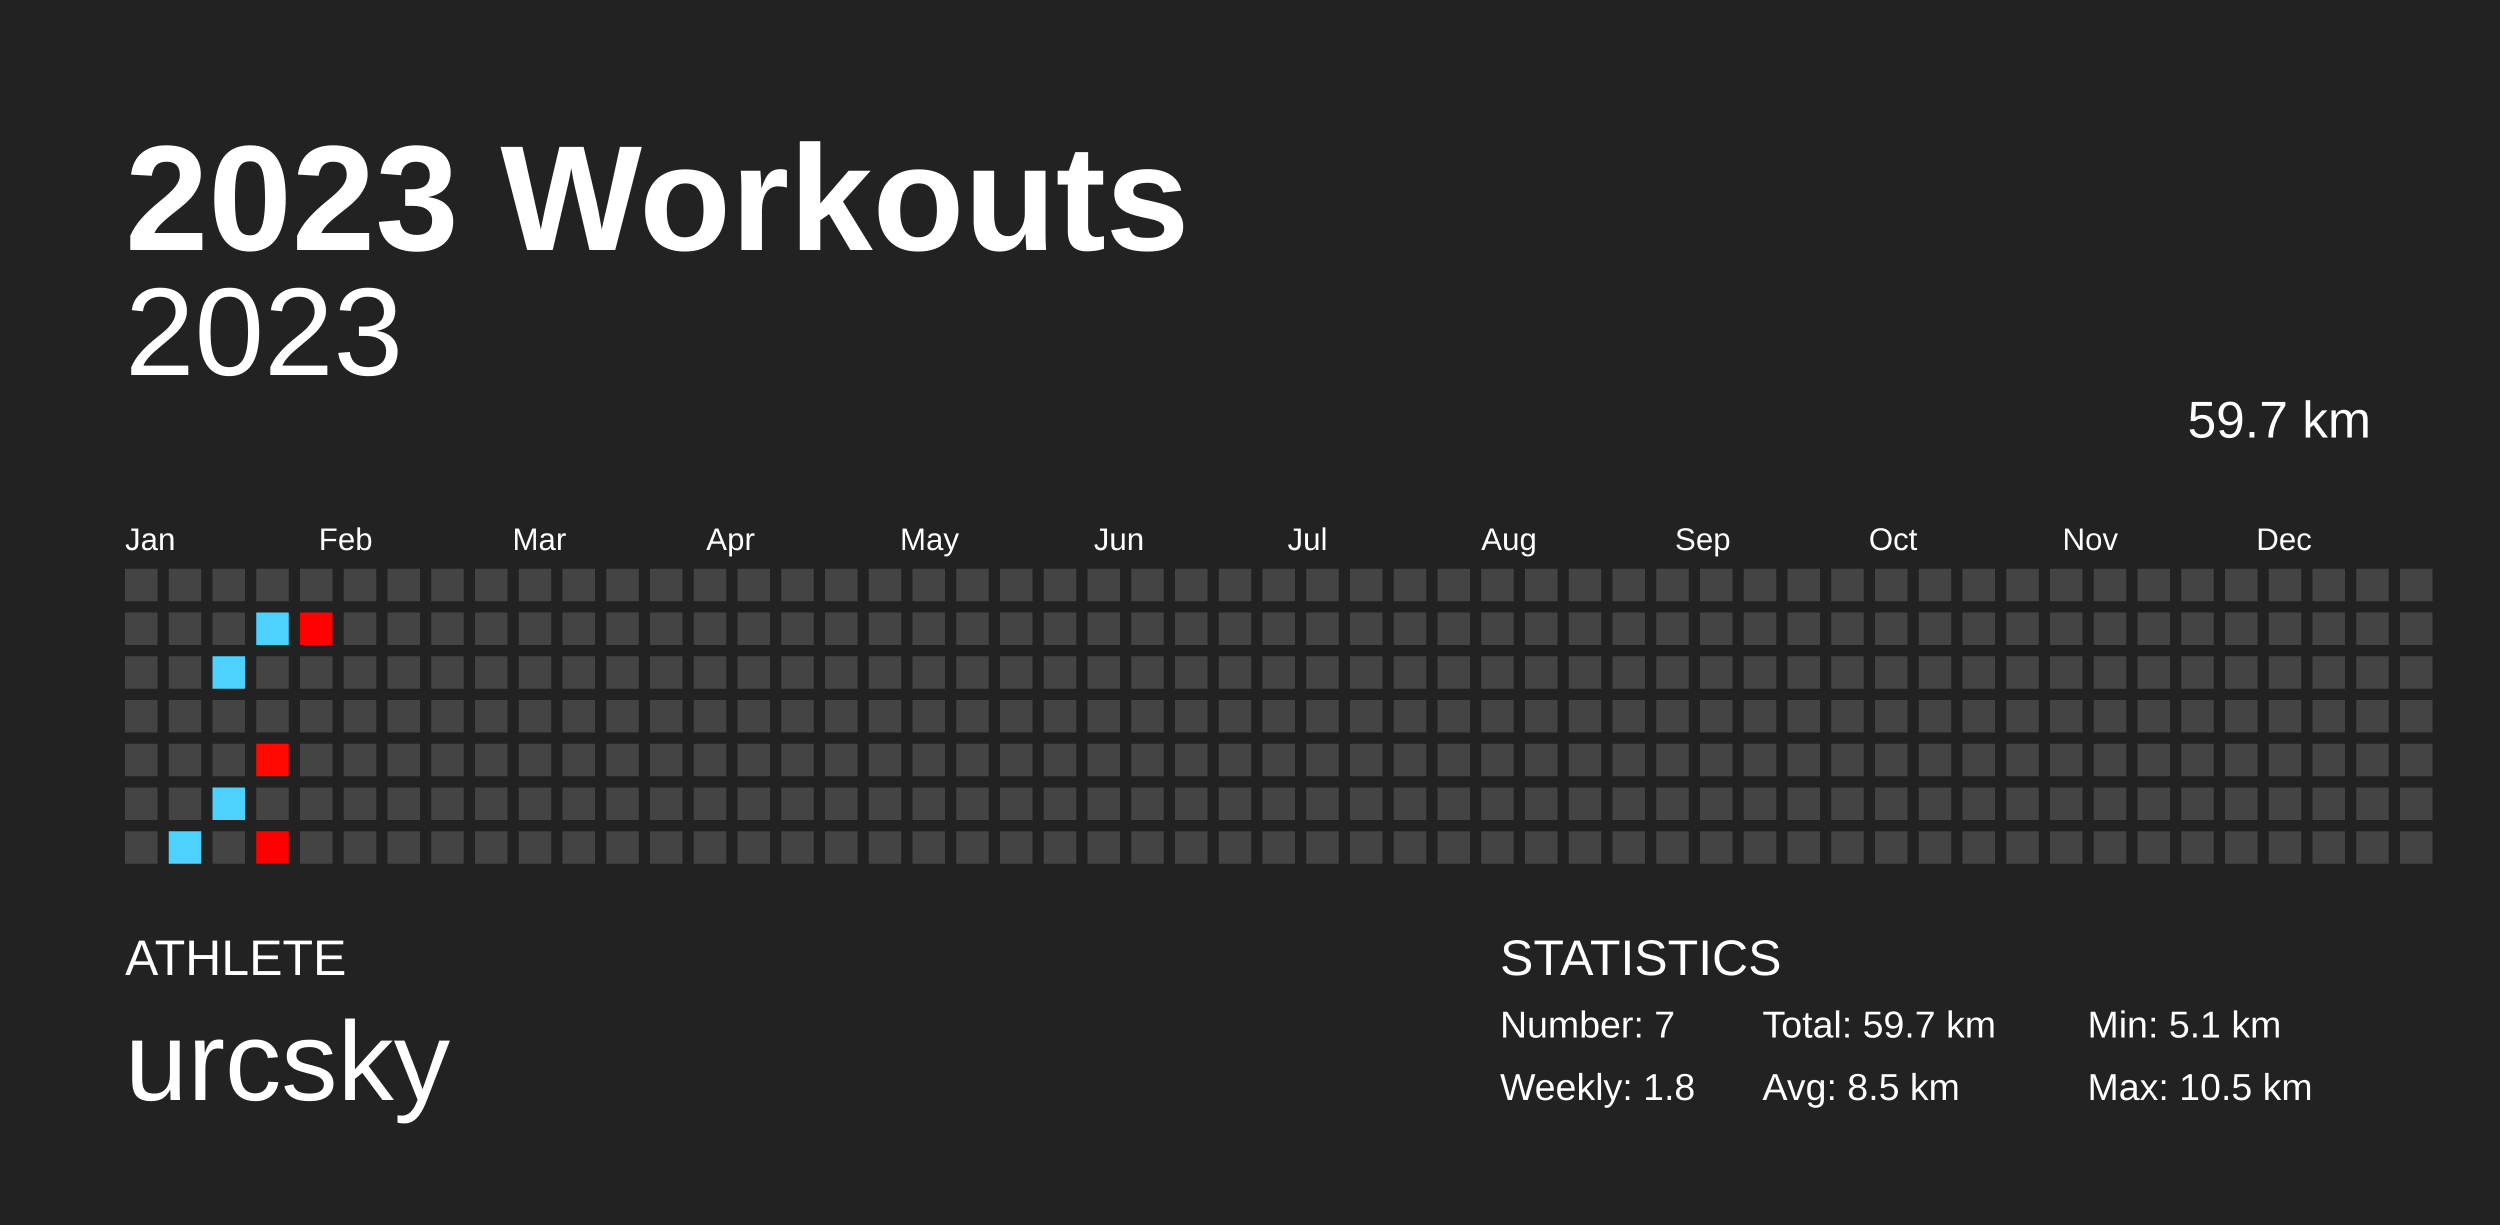
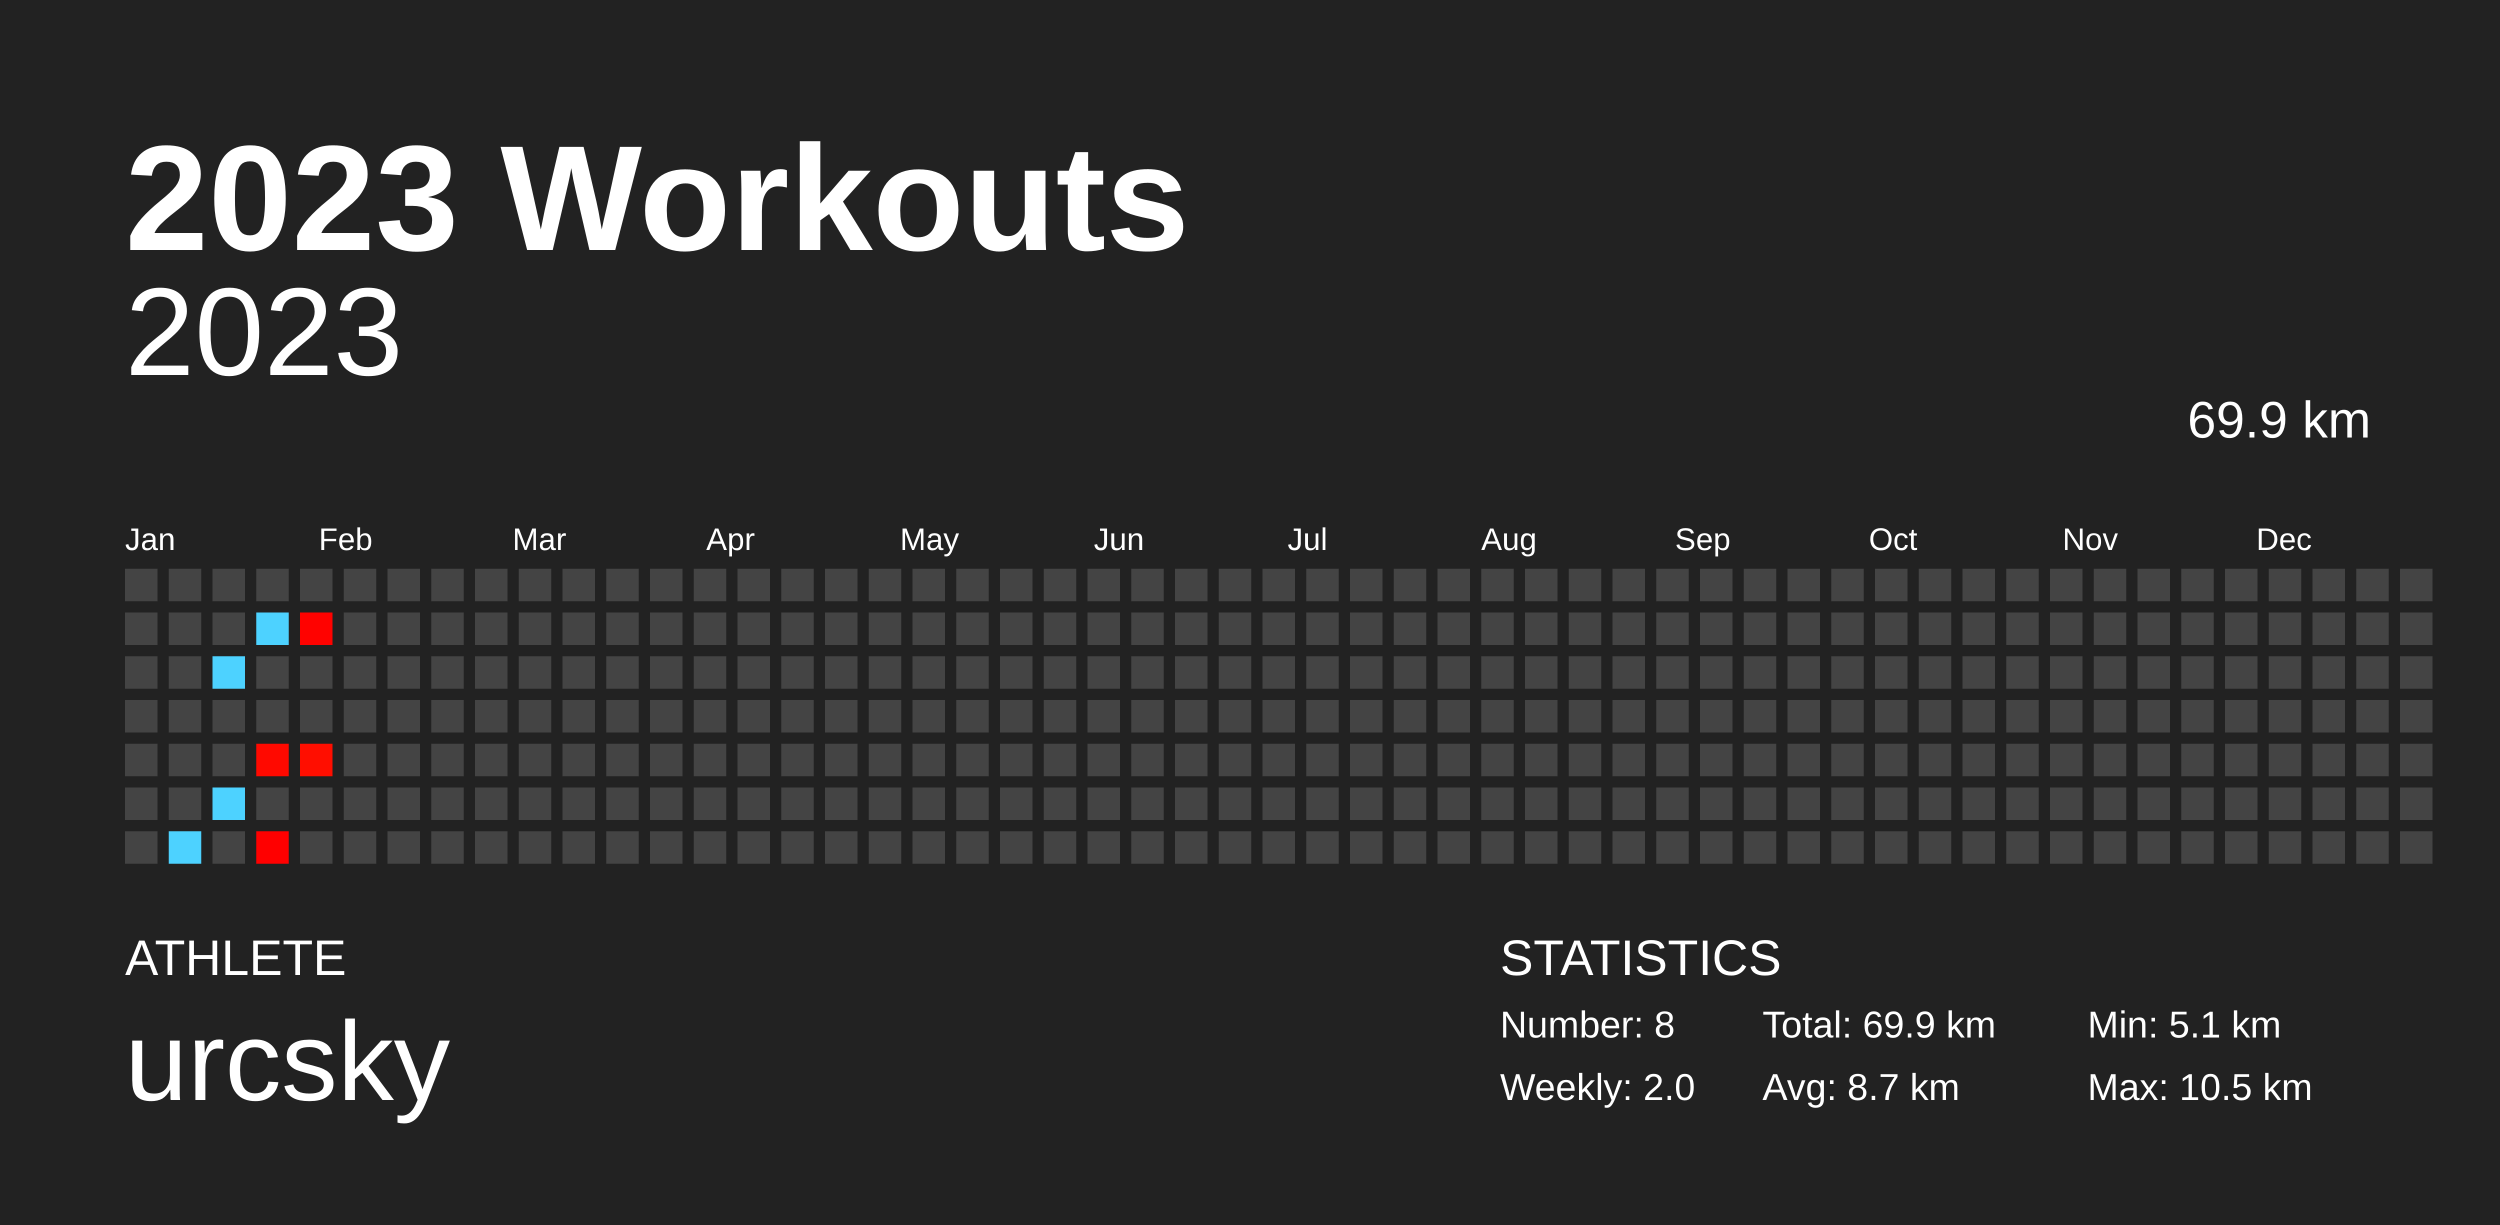
<svg xmlns="http://www.w3.org/2000/svg" baseProfile="full" height="98mm" version="1.1" viewBox="0,0,200,98" width="200mm">
  <defs />
  <rect fill="#222222" height="98" width="200" x="0" y="0" />
  <text fill="#FFFFFF" style="font-size:12px; font-family:Arial; font-weight:bold;" x="10" y="20">2023 Workouts</text>
  <text fill="#FFFFFF" style="font-size:4px; font-family:Arial" x="10" y="78">ATHLETE</text>
  <text fill="#FFFFFF" style="font-size:9px; font-family:Arial" x="10" y="88">urcsky</text>
  <text fill="#FFFFFF" style="font-size:4px; font-family:Arial" x="120" y="78">STATISTICS</text>
-   <text fill="#FFFFFF" style="font-size:3px; font-family:Arial" x="120" y="83">Number: 7</text>
-   <text fill="#FFFFFF" style="font-size:3px; font-family:Arial" x="120" y="88">Weekly: 1.8</text>
-   <text fill="#FFFFFF" style="font-size:3px; font-family:Arial" x="141" y="83">Total: 59.7 km</text>
-   <text fill="#FFFFFF" style="font-size:3px; font-family:Arial" x="141" y="88">Avg: 8.5 km</text>
+   <text fill="#FFFFFF" style="font-size:3px; font-family:Arial" x="120" y="83">Number: 8</text>
+   <text fill="#FFFFFF" style="font-size:3px; font-family:Arial" x="120" y="88">Weekly: 2.0</text>
+   <text fill="#FFFFFF" style="font-size:3px; font-family:Arial" x="141" y="83">Total: 69.9 km</text>
+   <text fill="#FFFFFF" style="font-size:3px; font-family:Arial" x="141" y="88">Avg: 8.7 km</text>
  <text fill="#FFFFFF" style="font-size:3px; font-family:Arial" x="167" y="83">Min: 5.1 km</text>
  <text fill="#FFFFFF" style="font-size:3px; font-family:Arial" x="167" y="88">Max: 10.5 km</text>
  <text alignment-baseline="hanging" fill="#FFFFFF" style="font-size:10.0px; font-family:Arial;" x="10" y="30">2023</text>
-   <text alignment-baseline="hanging" fill="#FFFFFF" style="font-size:4.125px; font-family:Arial;" x="175" y="35">59.7 km</text>
+   <text alignment-baseline="hanging" fill="#FFFFFF" style="font-size:4.125px; font-family:Arial;" x="175" y="35">69.9 km</text>
  <text fill="#FFFFFF" style="font-size:2.5px; font-family:Arial" x="10.0" y="44">Jan</text>
  <text fill="#FFFFFF" style="font-size:2.5px; font-family:Arial" x="25.5" y="44">Feb</text>
  <text fill="#FFFFFF" style="font-size:2.5px; font-family:Arial" x="41.0" y="44">Mar</text>
  <text fill="#FFFFFF" style="font-size:2.5px; font-family:Arial" x="56.5" y="44">Apr</text>
  <text fill="#FFFFFF" style="font-size:2.5px; font-family:Arial" x="72.0" y="44">May</text>
  <text fill="#FFFFFF" style="font-size:2.5px; font-family:Arial" x="87.5" y="44">Jun</text>
  <text fill="#FFFFFF" style="font-size:2.5px; font-family:Arial" x="103.0" y="44">Jul</text>
  <text fill="#FFFFFF" style="font-size:2.5px; font-family:Arial" x="118.5" y="44">Aug</text>
  <text fill="#FFFFFF" style="font-size:2.5px; font-family:Arial" x="134.0" y="44">Sep</text>
  <text fill="#FFFFFF" style="font-size:2.5px; font-family:Arial" x="149.5" y="44">Oct</text>
  <text fill="#FFFFFF" style="font-size:2.5px; font-family:Arial" x="165.0" y="44">Nov</text>
  <text fill="#FFFFFF" style="font-size:2.5px; font-family:Arial" x="180.5" y="44">Dec</text>
  <rect fill="#444444" height="2.6" width="2.6" x="10.0" y="45.5" />
  <rect fill="#444444" height="2.6" width="2.6" x="10.0" y="49.0" />
  <rect fill="#444444" height="2.6" width="2.6" x="10.0" y="52.5" />
  <rect fill="#444444" height="2.6" width="2.6" x="10.0" y="56.0" />
  <rect fill="#444444" height="2.6" width="2.6" x="10.0" y="59.5" />
  <rect fill="#444444" height="2.6" width="2.6" x="10.0" y="63.0" />
  <rect fill="#444444" height="2.6" width="2.6" x="10.0" y="66.5" />
  <rect fill="#444444" height="2.6" width="2.6" x="13.5" y="45.5" />
  <rect fill="#444444" height="2.6" width="2.6" x="13.5" y="49.0" />
  <rect fill="#444444" height="2.6" width="2.6" x="13.5" y="52.5" />
  <rect fill="#444444" height="2.6" width="2.6" x="13.5" y="56.0" />
  <rect fill="#444444" height="2.6" width="2.6" x="13.5" y="59.5" />
  <rect fill="#444444" height="2.6" width="2.6" x="13.5" y="63.0" />
  <rect fill="#4dd2ff" height="2.6" width="2.6" x="13.5" y="66.5" />
  <rect fill="#444444" height="2.6" width="2.6" x="17.0" y="45.5" />
  <rect fill="#444444" height="2.6" width="2.6" x="17.0" y="49.0" />
  <rect fill="#4dd2ff" height="2.6" width="2.6" x="17.0" y="52.5" />
  <rect fill="#444444" height="2.6" width="2.6" x="17.0" y="56.0" />
  <rect fill="#444444" height="2.6" width="2.6" x="17.0" y="59.5" />
  <rect fill="#4dd2ff" height="2.6" width="2.6" x="17.0" y="63.0" />
  <rect fill="#444444" height="2.6" width="2.6" x="17.0" y="66.5" />
  <rect fill="#444444" height="2.6" width="2.6" x="20.5" y="45.5" />
  <rect fill="#4dd2ff" height="2.6" width="2.6" x="20.5" y="49.0" />
  <rect fill="#444444" height="2.6" width="2.6" x="20.5" y="52.5" />
  <rect fill="#444444" height="2.6" width="2.6" x="20.5" y="56.0" />
  <rect fill="#ff0900" height="2.6" width="2.6" x="20.5" y="59.5" />
  <rect fill="#444444" height="2.6" width="2.6" x="20.5" y="63.0" />
  <rect fill="#ff0000" height="2.6" width="2.6" x="20.5" y="66.5" />
  <rect fill="#444444" height="2.6" width="2.6" x="24.0" y="45.5" />
  <rect fill="#ff0200" height="2.6" width="2.6" x="24.0" y="49.0" />
  <rect fill="#444444" height="2.6" width="2.6" x="24.0" y="52.5" />
  <rect fill="#444444" height="2.6" width="2.6" x="24.0" y="56.0" />
-   <rect fill="#444444" height="2.6" width="2.6" x="24.0" y="59.5" />
+   <rect fill="#ff0e00" height="2.6" width="2.6" x="24.0" y="59.5" />
  <rect fill="#444444" height="2.6" width="2.6" x="24.0" y="63.0" />
  <rect fill="#444444" height="2.6" width="2.6" x="24.0" y="66.5" />
  <rect fill="#444444" height="2.6" width="2.6" x="27.5" y="45.5" />
  <rect fill="#444444" height="2.6" width="2.6" x="27.5" y="49.0" />
  <rect fill="#444444" height="2.6" width="2.6" x="27.5" y="52.5" />
  <rect fill="#444444" height="2.6" width="2.6" x="27.5" y="56.0" />
  <rect fill="#444444" height="2.6" width="2.6" x="27.5" y="59.5" />
  <rect fill="#444444" height="2.6" width="2.6" x="27.5" y="63.0" />
  <rect fill="#444444" height="2.6" width="2.6" x="27.5" y="66.5" />
  <rect fill="#444444" height="2.6" width="2.6" x="31.0" y="45.5" />
  <rect fill="#444444" height="2.6" width="2.6" x="31.0" y="49.0" />
  <rect fill="#444444" height="2.6" width="2.6" x="31.0" y="52.5" />
  <rect fill="#444444" height="2.6" width="2.6" x="31.0" y="56.0" />
  <rect fill="#444444" height="2.6" width="2.6" x="31.0" y="59.5" />
  <rect fill="#444444" height="2.6" width="2.6" x="31.0" y="63.0" />
  <rect fill="#444444" height="2.6" width="2.6" x="31.0" y="66.5" />
  <rect fill="#444444" height="2.6" width="2.6" x="34.5" y="45.5" />
  <rect fill="#444444" height="2.6" width="2.6" x="34.5" y="49.0" />
  <rect fill="#444444" height="2.6" width="2.6" x="34.5" y="52.5" />
  <rect fill="#444444" height="2.6" width="2.6" x="34.5" y="56.0" />
  <rect fill="#444444" height="2.6" width="2.6" x="34.5" y="59.5" />
  <rect fill="#444444" height="2.6" width="2.6" x="34.5" y="63.0" />
  <rect fill="#444444" height="2.6" width="2.6" x="34.5" y="66.5" />
  <rect fill="#444444" height="2.6" width="2.6" x="38.0" y="45.5" />
  <rect fill="#444444" height="2.6" width="2.6" x="38.0" y="49.0" />
  <rect fill="#444444" height="2.6" width="2.6" x="38.0" y="52.5" />
  <rect fill="#444444" height="2.6" width="2.6" x="38.0" y="56.0" />
  <rect fill="#444444" height="2.6" width="2.6" x="38.0" y="59.5" />
  <rect fill="#444444" height="2.6" width="2.6" x="38.0" y="63.0" />
  <rect fill="#444444" height="2.6" width="2.6" x="38.0" y="66.5" />
  <rect fill="#444444" height="2.6" width="2.6" x="41.5" y="45.5" />
  <rect fill="#444444" height="2.6" width="2.6" x="41.5" y="49.0" />
  <rect fill="#444444" height="2.6" width="2.6" x="41.5" y="52.5" />
  <rect fill="#444444" height="2.6" width="2.6" x="41.5" y="56.0" />
  <rect fill="#444444" height="2.6" width="2.6" x="41.5" y="59.5" />
  <rect fill="#444444" height="2.6" width="2.6" x="41.5" y="63.0" />
  <rect fill="#444444" height="2.6" width="2.6" x="41.5" y="66.5" />
  <rect fill="#444444" height="2.6" width="2.6" x="45.0" y="45.5" />
  <rect fill="#444444" height="2.6" width="2.6" x="45.0" y="49.0" />
  <rect fill="#444444" height="2.6" width="2.6" x="45.0" y="52.5" />
  <rect fill="#444444" height="2.6" width="2.6" x="45.0" y="56.0" />
  <rect fill="#444444" height="2.6" width="2.6" x="45.0" y="59.5" />
  <rect fill="#444444" height="2.6" width="2.6" x="45.0" y="63.0" />
  <rect fill="#444444" height="2.6" width="2.6" x="45.0" y="66.5" />
  <rect fill="#444444" height="2.6" width="2.6" x="48.5" y="45.5" />
  <rect fill="#444444" height="2.6" width="2.6" x="48.5" y="49.0" />
  <rect fill="#444444" height="2.6" width="2.6" x="48.5" y="52.5" />
  <rect fill="#444444" height="2.6" width="2.6" x="48.5" y="56.0" />
  <rect fill="#444444" height="2.6" width="2.6" x="48.5" y="59.5" />
  <rect fill="#444444" height="2.6" width="2.6" x="48.5" y="63.0" />
  <rect fill="#444444" height="2.6" width="2.6" x="48.5" y="66.5" />
  <rect fill="#444444" height="2.6" width="2.6" x="52.0" y="45.5" />
  <rect fill="#444444" height="2.6" width="2.6" x="52.0" y="49.0" />
  <rect fill="#444444" height="2.6" width="2.6" x="52.0" y="52.5" />
  <rect fill="#444444" height="2.6" width="2.6" x="52.0" y="56.0" />
  <rect fill="#444444" height="2.6" width="2.6" x="52.0" y="59.5" />
  <rect fill="#444444" height="2.6" width="2.6" x="52.0" y="63.0" />
  <rect fill="#444444" height="2.6" width="2.6" x="52.0" y="66.5" />
  <rect fill="#444444" height="2.6" width="2.6" x="55.5" y="45.5" />
  <rect fill="#444444" height="2.6" width="2.6" x="55.5" y="49.0" />
  <rect fill="#444444" height="2.6" width="2.6" x="55.5" y="52.5" />
  <rect fill="#444444" height="2.6" width="2.6" x="55.5" y="56.0" />
  <rect fill="#444444" height="2.6" width="2.6" x="55.5" y="59.5" />
  <rect fill="#444444" height="2.6" width="2.6" x="55.5" y="63.0" />
  <rect fill="#444444" height="2.6" width="2.6" x="55.5" y="66.5" />
  <rect fill="#444444" height="2.6" width="2.6" x="59.0" y="45.5" />
  <rect fill="#444444" height="2.6" width="2.6" x="59.0" y="49.0" />
  <rect fill="#444444" height="2.6" width="2.6" x="59.0" y="52.5" />
  <rect fill="#444444" height="2.6" width="2.6" x="59.0" y="56.0" />
  <rect fill="#444444" height="2.6" width="2.6" x="59.0" y="59.5" />
  <rect fill="#444444" height="2.6" width="2.6" x="59.0" y="63.0" />
  <rect fill="#444444" height="2.6" width="2.6" x="59.0" y="66.5" />
  <rect fill="#444444" height="2.6" width="2.6" x="62.5" y="45.5" />
  <rect fill="#444444" height="2.6" width="2.6" x="62.5" y="49.0" />
  <rect fill="#444444" height="2.6" width="2.6" x="62.5" y="52.5" />
  <rect fill="#444444" height="2.6" width="2.6" x="62.5" y="56.0" />
  <rect fill="#444444" height="2.6" width="2.6" x="62.5" y="59.5" />
  <rect fill="#444444" height="2.6" width="2.6" x="62.5" y="63.0" />
  <rect fill="#444444" height="2.6" width="2.6" x="62.5" y="66.5" />
  <rect fill="#444444" height="2.6" width="2.6" x="66.0" y="45.5" />
  <rect fill="#444444" height="2.6" width="2.6" x="66.0" y="49.0" />
  <rect fill="#444444" height="2.6" width="2.6" x="66.0" y="52.5" />
  <rect fill="#444444" height="2.6" width="2.6" x="66.0" y="56.0" />
  <rect fill="#444444" height="2.6" width="2.6" x="66.0" y="59.5" />
  <rect fill="#444444" height="2.6" width="2.6" x="66.0" y="63.0" />
  <rect fill="#444444" height="2.6" width="2.6" x="66.0" y="66.5" />
  <rect fill="#444444" height="2.6" width="2.6" x="69.5" y="45.5" />
  <rect fill="#444444" height="2.6" width="2.6" x="69.5" y="49.0" />
  <rect fill="#444444" height="2.6" width="2.6" x="69.5" y="52.5" />
  <rect fill="#444444" height="2.6" width="2.6" x="69.5" y="56.0" />
  <rect fill="#444444" height="2.6" width="2.6" x="69.5" y="59.5" />
  <rect fill="#444444" height="2.6" width="2.6" x="69.5" y="63.0" />
  <rect fill="#444444" height="2.6" width="2.6" x="69.5" y="66.5" />
  <rect fill="#444444" height="2.6" width="2.6" x="73.0" y="45.5" />
  <rect fill="#444444" height="2.6" width="2.6" x="73.0" y="49.0" />
  <rect fill="#444444" height="2.6" width="2.6" x="73.0" y="52.5" />
  <rect fill="#444444" height="2.6" width="2.6" x="73.0" y="56.0" />
  <rect fill="#444444" height="2.6" width="2.6" x="73.0" y="59.5" />
  <rect fill="#444444" height="2.6" width="2.6" x="73.0" y="63.0" />
  <rect fill="#444444" height="2.6" width="2.6" x="73.0" y="66.5" />
  <rect fill="#444444" height="2.6" width="2.6" x="76.5" y="45.5" />
  <rect fill="#444444" height="2.6" width="2.6" x="76.5" y="49.0" />
  <rect fill="#444444" height="2.6" width="2.6" x="76.5" y="52.5" />
  <rect fill="#444444" height="2.6" width="2.6" x="76.5" y="56.0" />
  <rect fill="#444444" height="2.6" width="2.6" x="76.5" y="59.5" />
  <rect fill="#444444" height="2.6" width="2.6" x="76.5" y="63.0" />
  <rect fill="#444444" height="2.6" width="2.6" x="76.5" y="66.5" />
  <rect fill="#444444" height="2.6" width="2.6" x="80.0" y="45.5" />
  <rect fill="#444444" height="2.6" width="2.6" x="80.0" y="49.0" />
  <rect fill="#444444" height="2.6" width="2.6" x="80.0" y="52.5" />
  <rect fill="#444444" height="2.6" width="2.6" x="80.0" y="56.0" />
  <rect fill="#444444" height="2.6" width="2.6" x="80.0" y="59.5" />
  <rect fill="#444444" height="2.6" width="2.6" x="80.0" y="63.0" />
  <rect fill="#444444" height="2.6" width="2.6" x="80.0" y="66.5" />
  <rect fill="#444444" height="2.6" width="2.6" x="83.5" y="45.5" />
  <rect fill="#444444" height="2.6" width="2.6" x="83.5" y="49.0" />
  <rect fill="#444444" height="2.6" width="2.6" x="83.5" y="52.5" />
  <rect fill="#444444" height="2.6" width="2.6" x="83.5" y="56.0" />
  <rect fill="#444444" height="2.6" width="2.6" x="83.5" y="59.5" />
  <rect fill="#444444" height="2.6" width="2.6" x="83.5" y="63.0" />
  <rect fill="#444444" height="2.6" width="2.6" x="83.5" y="66.5" />
  <rect fill="#444444" height="2.6" width="2.6" x="87.0" y="45.5" />
  <rect fill="#444444" height="2.6" width="2.6" x="87.0" y="49.0" />
  <rect fill="#444444" height="2.6" width="2.6" x="87.0" y="52.5" />
  <rect fill="#444444" height="2.6" width="2.6" x="87.0" y="56.0" />
  <rect fill="#444444" height="2.6" width="2.6" x="87.0" y="59.5" />
  <rect fill="#444444" height="2.6" width="2.6" x="87.0" y="63.0" />
  <rect fill="#444444" height="2.6" width="2.6" x="87.0" y="66.5" />
  <rect fill="#444444" height="2.6" width="2.6" x="90.5" y="45.5" />
  <rect fill="#444444" height="2.6" width="2.6" x="90.5" y="49.0" />
  <rect fill="#444444" height="2.6" width="2.6" x="90.5" y="52.5" />
  <rect fill="#444444" height="2.6" width="2.6" x="90.5" y="56.0" />
  <rect fill="#444444" height="2.6" width="2.6" x="90.5" y="59.5" />
  <rect fill="#444444" height="2.6" width="2.6" x="90.5" y="63.0" />
  <rect fill="#444444" height="2.6" width="2.6" x="90.5" y="66.5" />
  <rect fill="#444444" height="2.6" width="2.6" x="94.0" y="45.5" />
  <rect fill="#444444" height="2.6" width="2.6" x="94.0" y="49.0" />
  <rect fill="#444444" height="2.6" width="2.6" x="94.0" y="52.5" />
  <rect fill="#444444" height="2.6" width="2.6" x="94.0" y="56.0" />
  <rect fill="#444444" height="2.6" width="2.6" x="94.0" y="59.5" />
  <rect fill="#444444" height="2.6" width="2.6" x="94.0" y="63.0" />
  <rect fill="#444444" height="2.6" width="2.6" x="94.0" y="66.5" />
  <rect fill="#444444" height="2.6" width="2.6" x="97.5" y="45.5" />
  <rect fill="#444444" height="2.6" width="2.6" x="97.5" y="49.0" />
  <rect fill="#444444" height="2.6" width="2.6" x="97.5" y="52.5" />
  <rect fill="#444444" height="2.6" width="2.6" x="97.5" y="56.0" />
  <rect fill="#444444" height="2.6" width="2.6" x="97.5" y="59.5" />
  <rect fill="#444444" height="2.6" width="2.6" x="97.5" y="63.0" />
  <rect fill="#444444" height="2.6" width="2.6" x="97.5" y="66.5" />
  <rect fill="#444444" height="2.6" width="2.6" x="101.0" y="45.5" />
  <rect fill="#444444" height="2.6" width="2.6" x="101.0" y="49.0" />
  <rect fill="#444444" height="2.6" width="2.6" x="101.0" y="52.5" />
  <rect fill="#444444" height="2.6" width="2.6" x="101.0" y="56.0" />
  <rect fill="#444444" height="2.6" width="2.6" x="101.0" y="59.5" />
  <rect fill="#444444" height="2.6" width="2.6" x="101.0" y="63.0" />
  <rect fill="#444444" height="2.6" width="2.6" x="101.0" y="66.5" />
  <rect fill="#444444" height="2.6" width="2.6" x="104.5" y="45.5" />
  <rect fill="#444444" height="2.6" width="2.6" x="104.5" y="49.0" />
  <rect fill="#444444" height="2.6" width="2.6" x="104.5" y="52.5" />
  <rect fill="#444444" height="2.6" width="2.6" x="104.5" y="56.0" />
  <rect fill="#444444" height="2.6" width="2.6" x="104.5" y="59.5" />
  <rect fill="#444444" height="2.6" width="2.6" x="104.5" y="63.0" />
  <rect fill="#444444" height="2.6" width="2.6" x="104.5" y="66.5" />
  <rect fill="#444444" height="2.6" width="2.6" x="108.0" y="45.5" />
  <rect fill="#444444" height="2.6" width="2.6" x="108.0" y="49.0" />
  <rect fill="#444444" height="2.6" width="2.6" x="108.0" y="52.5" />
  <rect fill="#444444" height="2.6" width="2.6" x="108.0" y="56.0" />
  <rect fill="#444444" height="2.6" width="2.6" x="108.0" y="59.5" />
  <rect fill="#444444" height="2.6" width="2.6" x="108.0" y="63.0" />
  <rect fill="#444444" height="2.6" width="2.6" x="108.0" y="66.5" />
  <rect fill="#444444" height="2.6" width="2.6" x="111.5" y="45.5" />
  <rect fill="#444444" height="2.6" width="2.6" x="111.5" y="49.0" />
  <rect fill="#444444" height="2.6" width="2.6" x="111.5" y="52.5" />
  <rect fill="#444444" height="2.6" width="2.6" x="111.5" y="56.0" />
  <rect fill="#444444" height="2.6" width="2.6" x="111.5" y="59.5" />
  <rect fill="#444444" height="2.6" width="2.6" x="111.5" y="63.0" />
  <rect fill="#444444" height="2.6" width="2.6" x="111.5" y="66.5" />
  <rect fill="#444444" height="2.6" width="2.6" x="115.0" y="45.5" />
  <rect fill="#444444" height="2.6" width="2.6" x="115.0" y="49.0" />
  <rect fill="#444444" height="2.6" width="2.6" x="115.0" y="52.5" />
  <rect fill="#444444" height="2.6" width="2.6" x="115.0" y="56.0" />
  <rect fill="#444444" height="2.6" width="2.6" x="115.0" y="59.5" />
  <rect fill="#444444" height="2.6" width="2.6" x="115.0" y="63.0" />
  <rect fill="#444444" height="2.6" width="2.6" x="115.0" y="66.5" />
  <rect fill="#444444" height="2.6" width="2.6" x="118.5" y="45.5" />
  <rect fill="#444444" height="2.6" width="2.6" x="118.5" y="49.0" />
  <rect fill="#444444" height="2.6" width="2.6" x="118.5" y="52.5" />
  <rect fill="#444444" height="2.6" width="2.6" x="118.5" y="56.0" />
  <rect fill="#444444" height="2.6" width="2.6" x="118.5" y="59.5" />
  <rect fill="#444444" height="2.6" width="2.6" x="118.5" y="63.0" />
  <rect fill="#444444" height="2.6" width="2.6" x="118.5" y="66.5" />
  <rect fill="#444444" height="2.6" width="2.6" x="122.0" y="45.5" />
  <rect fill="#444444" height="2.6" width="2.6" x="122.0" y="49.0" />
  <rect fill="#444444" height="2.6" width="2.6" x="122.0" y="52.5" />
  <rect fill="#444444" height="2.6" width="2.6" x="122.0" y="56.0" />
  <rect fill="#444444" height="2.6" width="2.6" x="122.0" y="59.5" />
  <rect fill="#444444" height="2.6" width="2.6" x="122.0" y="63.0" />
  <rect fill="#444444" height="2.6" width="2.6" x="122.0" y="66.5" />
  <rect fill="#444444" height="2.6" width="2.6" x="125.5" y="45.5" />
  <rect fill="#444444" height="2.6" width="2.6" x="125.5" y="49.0" />
  <rect fill="#444444" height="2.6" width="2.6" x="125.5" y="52.5" />
  <rect fill="#444444" height="2.6" width="2.6" x="125.5" y="56.0" />
  <rect fill="#444444" height="2.6" width="2.6" x="125.5" y="59.5" />
  <rect fill="#444444" height="2.6" width="2.6" x="125.5" y="63.0" />
  <rect fill="#444444" height="2.6" width="2.6" x="125.5" y="66.5" />
  <rect fill="#444444" height="2.6" width="2.6" x="129.0" y="45.5" />
  <rect fill="#444444" height="2.6" width="2.6" x="129.0" y="49.0" />
  <rect fill="#444444" height="2.6" width="2.6" x="129.0" y="52.5" />
  <rect fill="#444444" height="2.6" width="2.6" x="129.0" y="56.0" />
  <rect fill="#444444" height="2.6" width="2.6" x="129.0" y="59.5" />
  <rect fill="#444444" height="2.6" width="2.6" x="129.0" y="63.0" />
  <rect fill="#444444" height="2.6" width="2.6" x="129.0" y="66.5" />
  <rect fill="#444444" height="2.6" width="2.6" x="132.5" y="45.5" />
  <rect fill="#444444" height="2.6" width="2.6" x="132.5" y="49.0" />
  <rect fill="#444444" height="2.6" width="2.6" x="132.5" y="52.5" />
  <rect fill="#444444" height="2.6" width="2.6" x="132.5" y="56.0" />
  <rect fill="#444444" height="2.6" width="2.6" x="132.5" y="59.5" />
  <rect fill="#444444" height="2.6" width="2.6" x="132.5" y="63.0" />
  <rect fill="#444444" height="2.6" width="2.6" x="132.5" y="66.5" />
  <rect fill="#444444" height="2.6" width="2.6" x="136.0" y="45.5" />
  <rect fill="#444444" height="2.6" width="2.6" x="136.0" y="49.0" />
  <rect fill="#444444" height="2.6" width="2.6" x="136.0" y="52.5" />
  <rect fill="#444444" height="2.6" width="2.6" x="136.0" y="56.0" />
  <rect fill="#444444" height="2.6" width="2.6" x="136.0" y="59.5" />
  <rect fill="#444444" height="2.6" width="2.6" x="136.0" y="63.0" />
  <rect fill="#444444" height="2.6" width="2.6" x="136.0" y="66.5" />
  <rect fill="#444444" height="2.6" width="2.6" x="139.5" y="45.5" />
  <rect fill="#444444" height="2.6" width="2.6" x="139.5" y="49.0" />
  <rect fill="#444444" height="2.6" width="2.6" x="139.5" y="52.5" />
  <rect fill="#444444" height="2.6" width="2.6" x="139.5" y="56.0" />
  <rect fill="#444444" height="2.6" width="2.6" x="139.5" y="59.5" />
  <rect fill="#444444" height="2.6" width="2.6" x="139.5" y="63.0" />
  <rect fill="#444444" height="2.6" width="2.6" x="139.5" y="66.5" />
  <rect fill="#444444" height="2.6" width="2.6" x="143.0" y="45.5" />
  <rect fill="#444444" height="2.6" width="2.6" x="143.0" y="49.0" />
  <rect fill="#444444" height="2.6" width="2.6" x="143.0" y="52.5" />
  <rect fill="#444444" height="2.6" width="2.6" x="143.0" y="56.0" />
  <rect fill="#444444" height="2.6" width="2.6" x="143.0" y="59.5" />
  <rect fill="#444444" height="2.6" width="2.6" x="143.0" y="63.0" />
  <rect fill="#444444" height="2.6" width="2.6" x="143.0" y="66.5" />
  <rect fill="#444444" height="2.6" width="2.6" x="146.5" y="45.5" />
  <rect fill="#444444" height="2.6" width="2.6" x="146.5" y="49.0" />
  <rect fill="#444444" height="2.6" width="2.6" x="146.5" y="52.5" />
  <rect fill="#444444" height="2.6" width="2.6" x="146.5" y="56.0" />
  <rect fill="#444444" height="2.6" width="2.6" x="146.5" y="59.5" />
  <rect fill="#444444" height="2.6" width="2.6" x="146.5" y="63.0" />
  <rect fill="#444444" height="2.6" width="2.6" x="146.5" y="66.5" />
  <rect fill="#444444" height="2.6" width="2.6" x="150.0" y="45.5" />
  <rect fill="#444444" height="2.6" width="2.6" x="150.0" y="49.0" />
  <rect fill="#444444" height="2.6" width="2.6" x="150.0" y="52.5" />
  <rect fill="#444444" height="2.6" width="2.6" x="150.0" y="56.0" />
  <rect fill="#444444" height="2.6" width="2.6" x="150.0" y="59.5" />
  <rect fill="#444444" height="2.6" width="2.6" x="150.0" y="63.0" />
  <rect fill="#444444" height="2.6" width="2.6" x="150.0" y="66.5" />
  <rect fill="#444444" height="2.6" width="2.6" x="153.5" y="45.5" />
  <rect fill="#444444" height="2.6" width="2.6" x="153.5" y="49.0" />
  <rect fill="#444444" height="2.6" width="2.6" x="153.5" y="52.5" />
  <rect fill="#444444" height="2.6" width="2.6" x="153.5" y="56.0" />
  <rect fill="#444444" height="2.6" width="2.6" x="153.5" y="59.5" />
  <rect fill="#444444" height="2.6" width="2.6" x="153.5" y="63.0" />
  <rect fill="#444444" height="2.6" width="2.6" x="153.5" y="66.5" />
  <rect fill="#444444" height="2.6" width="2.6" x="157.0" y="45.5" />
  <rect fill="#444444" height="2.6" width="2.6" x="157.0" y="49.0" />
  <rect fill="#444444" height="2.6" width="2.6" x="157.0" y="52.5" />
  <rect fill="#444444" height="2.6" width="2.6" x="157.0" y="56.0" />
  <rect fill="#444444" height="2.6" width="2.6" x="157.0" y="59.5" />
  <rect fill="#444444" height="2.6" width="2.6" x="157.0" y="63.0" />
  <rect fill="#444444" height="2.6" width="2.6" x="157.0" y="66.5" />
  <rect fill="#444444" height="2.6" width="2.6" x="160.5" y="45.5" />
  <rect fill="#444444" height="2.6" width="2.6" x="160.5" y="49.0" />
  <rect fill="#444444" height="2.6" width="2.6" x="160.5" y="52.5" />
  <rect fill="#444444" height="2.6" width="2.6" x="160.5" y="56.0" />
  <rect fill="#444444" height="2.6" width="2.6" x="160.5" y="59.5" />
  <rect fill="#444444" height="2.6" width="2.6" x="160.5" y="63.0" />
  <rect fill="#444444" height="2.6" width="2.6" x="160.5" y="66.5" />
  <rect fill="#444444" height="2.6" width="2.6" x="164.0" y="45.5" />
  <rect fill="#444444" height="2.6" width="2.6" x="164.0" y="49.0" />
  <rect fill="#444444" height="2.6" width="2.6" x="164.0" y="52.5" />
  <rect fill="#444444" height="2.6" width="2.6" x="164.0" y="56.0" />
  <rect fill="#444444" height="2.6" width="2.6" x="164.0" y="59.5" />
  <rect fill="#444444" height="2.6" width="2.6" x="164.0" y="63.0" />
  <rect fill="#444444" height="2.6" width="2.6" x="164.0" y="66.5" />
  <rect fill="#444444" height="2.6" width="2.6" x="167.5" y="45.5" />
  <rect fill="#444444" height="2.6" width="2.6" x="167.5" y="49.0" />
  <rect fill="#444444" height="2.6" width="2.6" x="167.5" y="52.5" />
  <rect fill="#444444" height="2.6" width="2.6" x="167.5" y="56.0" />
  <rect fill="#444444" height="2.6" width="2.6" x="167.5" y="59.5" />
  <rect fill="#444444" height="2.6" width="2.6" x="167.5" y="63.0" />
  <rect fill="#444444" height="2.6" width="2.6" x="167.5" y="66.5" />
  <rect fill="#444444" height="2.6" width="2.6" x="171.0" y="45.5" />
  <rect fill="#444444" height="2.6" width="2.6" x="171.0" y="49.0" />
  <rect fill="#444444" height="2.6" width="2.6" x="171.0" y="52.5" />
  <rect fill="#444444" height="2.6" width="2.6" x="171.0" y="56.0" />
  <rect fill="#444444" height="2.6" width="2.6" x="171.0" y="59.5" />
  <rect fill="#444444" height="2.6" width="2.6" x="171.0" y="63.0" />
  <rect fill="#444444" height="2.6" width="2.6" x="171.0" y="66.5" />
  <rect fill="#444444" height="2.6" width="2.6" x="174.5" y="45.5" />
  <rect fill="#444444" height="2.6" width="2.6" x="174.5" y="49.0" />
  <rect fill="#444444" height="2.6" width="2.6" x="174.5" y="52.5" />
  <rect fill="#444444" height="2.6" width="2.6" x="174.5" y="56.0" />
  <rect fill="#444444" height="2.6" width="2.6" x="174.5" y="59.5" />
  <rect fill="#444444" height="2.6" width="2.6" x="174.5" y="63.0" />
  <rect fill="#444444" height="2.6" width="2.6" x="174.5" y="66.5" />
  <rect fill="#444444" height="2.6" width="2.6" x="178.0" y="45.5" />
  <rect fill="#444444" height="2.6" width="2.6" x="178.0" y="49.0" />
  <rect fill="#444444" height="2.6" width="2.6" x="178.0" y="52.5" />
  <rect fill="#444444" height="2.6" width="2.6" x="178.0" y="56.0" />
  <rect fill="#444444" height="2.6" width="2.6" x="178.0" y="59.5" />
  <rect fill="#444444" height="2.6" width="2.6" x="178.0" y="63.0" />
  <rect fill="#444444" height="2.6" width="2.6" x="178.0" y="66.5" />
  <rect fill="#444444" height="2.6" width="2.6" x="181.5" y="45.5" />
  <rect fill="#444444" height="2.6" width="2.6" x="181.5" y="49.0" />
  <rect fill="#444444" height="2.6" width="2.6" x="181.5" y="52.5" />
  <rect fill="#444444" height="2.6" width="2.6" x="181.5" y="56.0" />
  <rect fill="#444444" height="2.6" width="2.6" x="181.5" y="59.5" />
  <rect fill="#444444" height="2.6" width="2.6" x="181.5" y="63.0" />
  <rect fill="#444444" height="2.6" width="2.6" x="181.5" y="66.5" />
  <rect fill="#444444" height="2.6" width="2.6" x="185.0" y="45.5" />
  <rect fill="#444444" height="2.6" width="2.6" x="185.0" y="49.0" />
  <rect fill="#444444" height="2.6" width="2.6" x="185.0" y="52.5" />
  <rect fill="#444444" height="2.6" width="2.6" x="185.0" y="56.0" />
  <rect fill="#444444" height="2.6" width="2.6" x="185.0" y="59.5" />
  <rect fill="#444444" height="2.6" width="2.6" x="185.0" y="63.0" />
  <rect fill="#444444" height="2.6" width="2.6" x="185.0" y="66.5" />
  <rect fill="#444444" height="2.6" width="2.6" x="188.5" y="45.5" />
  <rect fill="#444444" height="2.6" width="2.6" x="188.5" y="49.0" />
  <rect fill="#444444" height="2.6" width="2.6" x="188.5" y="52.5" />
  <rect fill="#444444" height="2.6" width="2.6" x="188.5" y="56.0" />
  <rect fill="#444444" height="2.6" width="2.6" x="188.5" y="59.5" />
  <rect fill="#444444" height="2.6" width="2.6" x="188.5" y="63.0" />
  <rect fill="#444444" height="2.6" width="2.6" x="188.5" y="66.5" />
  <rect fill="#444444" height="2.6" width="2.6" x="192.0" y="45.5" />
  <rect fill="#444444" height="2.6" width="2.6" x="192.0" y="49.0" />
  <rect fill="#444444" height="2.6" width="2.6" x="192.0" y="52.5" />
  <rect fill="#444444" height="2.6" width="2.6" x="192.0" y="56.0" />
  <rect fill="#444444" height="2.6" width="2.6" x="192.0" y="59.5" />
  <rect fill="#444444" height="2.6" width="2.6" x="192.0" y="63.0" />
  <rect fill="#444444" height="2.6" width="2.6" x="192.0" y="66.5" />
</svg>
